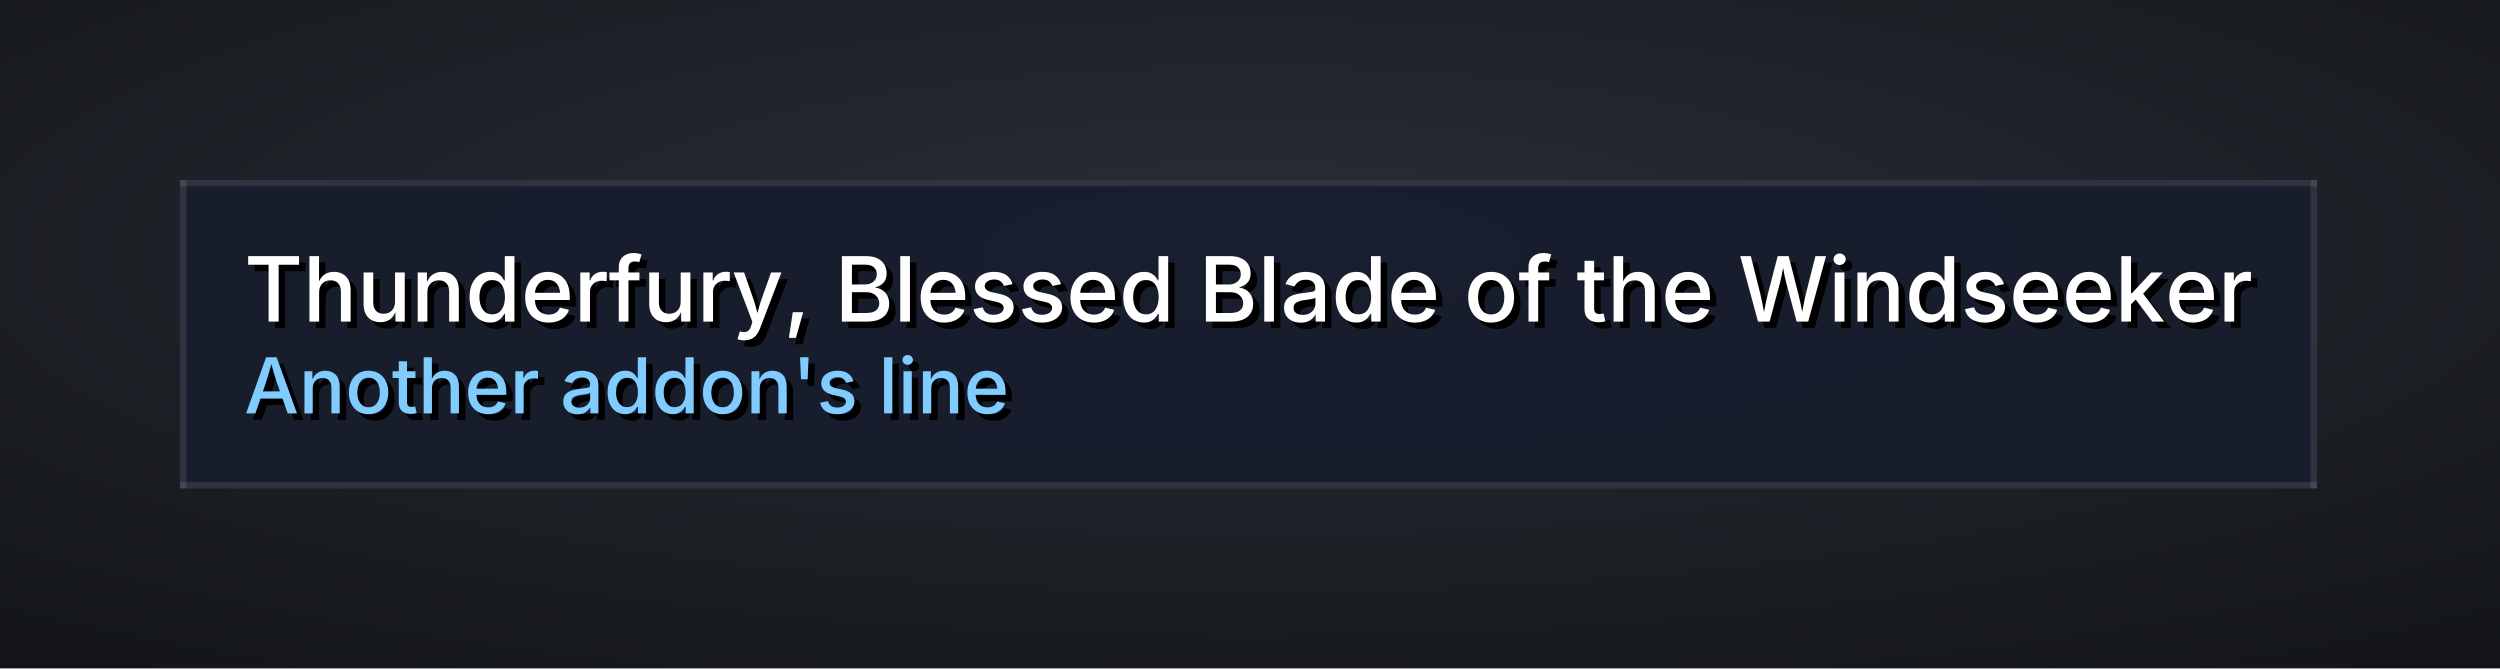
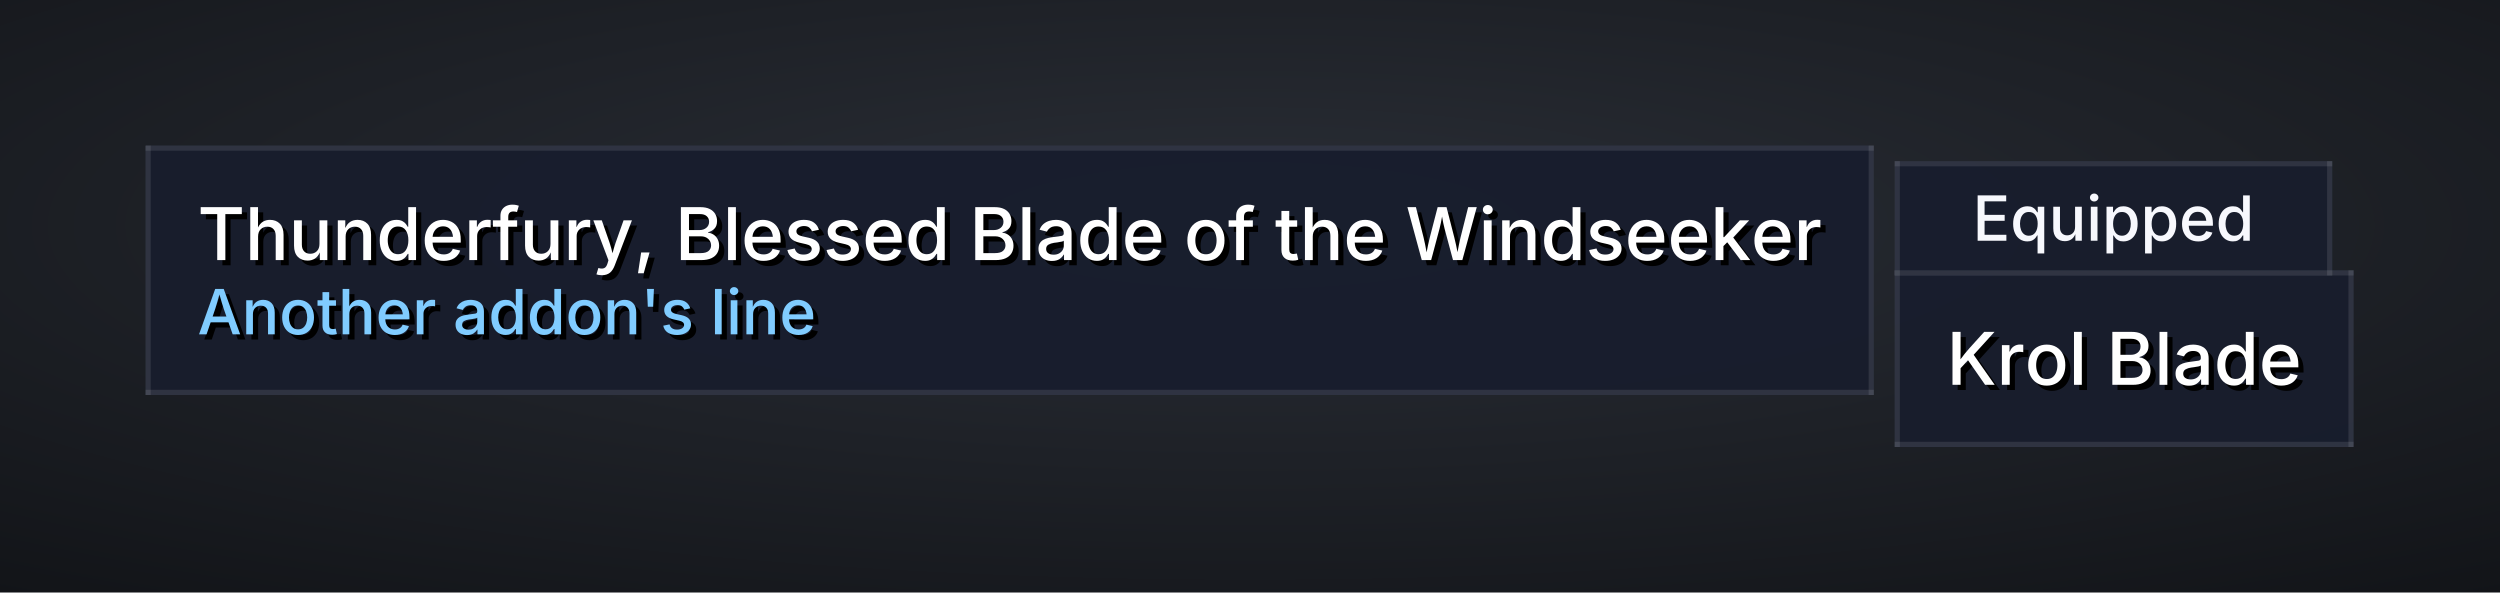
- <svg xmlns="http://www.w3.org/2000/svg" width="389" height="104" viewBox="0 0 389 104">
+ <svg xmlns="http://www.w3.org/2000/svg" width="481" height="114" viewBox="0 0 481 114">
  <defs>
    <radialGradient id="bg" cx="50%" cy="38%" r="80%">
      <stop offset="0" stop-color="#2a2e36" />
      <stop offset="1" stop-color="#121418" />
    </radialGradient>
    <path id="gInter-Mediumttf-411" d="M90 -1294L90 -1490L1247 -1490L1247 -1294L784 -1294L784 0L555 0L555 -1294Z" />
    <path id="gInter-Mediumttf-670" d="M368 -662L368 0L148 0L148 -1490L366 -1490L366 -917Q419 -1028 504 -1080Q589 -1132 704 -1132Q875 -1132 980 -1024.5Q1085 -917 1085 -710L1085 0L864 0L864 -683Q864 -804 801 -872Q738 -940 628 -940Q516 -940 442 -867.5Q368 -795 368 -662Z" />
    <path id="gInter-Mediumttf-915" d="M529 14Q358 14 253 -93.5Q148 -201 148 -408L148 -1118L368 -1118L368 -435Q368 -314 431.5 -246Q495 -178 604 -178Q716 -178 790 -250.5Q864 -323 864 -456L864 -1118L1085 -1118L1085 0L874 0L873 -217Q820 -95 732.5 -40.5Q645 14 529 14Z" />
    <path id="gInter-Mediumttf-773" d="M368 -662L368 0L148 0L148 -1118L358 -1118L359 -903Q411 -1021 498.5 -1076.5Q586 -1132 704 -1132Q875 -1132 979.5 -1024.5Q1084 -917 1084 -710L1084 0L864 0L864 -683Q864 -804 801 -872Q738 -940 628 -940Q516 -940 442 -867.5Q368 -795 368 -662Z" />
    <path id="gInter-Mediumttf-597" d="M564 22Q428 22 322.5 -47Q217 -116 156.5 -246Q96 -376 96 -556Q96 -738 157 -867Q218 -996 323.5 -1064Q429 -1132 564 -1132Q668 -1132 732 -1097.5Q796 -1063 831.5 -1016.5Q867 -970 886 -936L898 -936L898 -1490L1118 -1490L1118 0L904 0L904 -175L886 -175Q866 -139 829.5 -93Q793 -47 729 -12.5Q665 22 564 22ZM612 -165Q752 -165 827 -274Q902 -383 902 -558Q902 -732 828 -838.5Q754 -945 612 -945Q515 -945 450.5 -894Q386 -843 353.5 -755.5Q321 -668 321 -558Q321 -447 354 -358Q387 -269 452 -217Q517 -165 612 -165Z" />
    <path id="gInter-Mediumttf-614" d="M630 23Q465 23 345 -48Q225 -119 160.5 -248Q96 -377 96 -551Q96 -723 159.5 -854Q223 -985 339 -1058.5Q455 -1132 611 -1132Q738 -1132 852.5 -1075.5Q967 -1019 1038.5 -895.5Q1110 -772 1110 -570L1110 -492L317 -492Q323 -330 409 -244.5Q495 -159 632 -159Q724 -159 790.5 -199Q857 -239 886 -317L1093 -268Q1053 -137 931 -57Q809 23 630 23ZM318 -656L892 -656Q880 -788 809.5 -869Q739 -950 612 -950Q480 -950 403.5 -863.5Q327 -777 318 -656Z" />
    <path id="gInter-Mediumttf-852" d="M148 0L148 -1118L361 -1118L361 -938L373 -938Q403 -1029 480.5 -1081.5Q558 -1134 656 -1134Q677 -1134 704.5 -1132Q732 -1130 749 -1128L749 -918Q737 -921 703 -925.5Q669 -930 634 -930Q519 -930 443.5 -859.5Q368 -789 368 -679L368 0Z" />
    <path id="gInter-Mediumttf-647" d="M702 -1118L702 -939L452 -939L452 0L232 0L232 -939L20 -939L20 -1118L232 -1118L232 -1246Q232 -1350 278.5 -1420Q325 -1490 400.5 -1525Q476 -1560 565 -1560Q631 -1560 678.5 -1549.5Q726 -1539 749 -1530L698 -1352Q682 -1356 658 -1362Q634 -1368 600 -1368Q521 -1368 486.5 -1329Q452 -1290 452 -1216L452 -1118Z" />
    <path id="gInter-Mediumttf-998" d="M133 402L187 223L212 229Q297 252 356.5 223.5Q416 195 447 87L471 5L46 -1118L284 -1118L505 -483Q530 -409 549 -337Q568 -265 586 -193Q605 -265 625 -337.5Q645 -410 671 -483L896 -1118L1132 -1118L646 155Q595 289 508.5 357.5Q422 426 287 426Q235 426 194.5 418.5Q154 411 133 402Z" />
    <path id="gInter-Mediumttf-1501" d="M125 371L213 -214L450 -214L285 371Z" />
    <path id="gInter-Mediumttf-1777" d="" />
    <path id="gInter-Mediumttf-65" d="M165 0L165 -1490L714 -1490Q872 -1490 976 -1438Q1080 -1386 1131.5 -1297.5Q1183 -1209 1183 -1099Q1183 -959 1109 -884.5Q1035 -810 931 -784L931 -769Q1006 -765 1077 -721.5Q1148 -678 1194.5 -597Q1241 -516 1241 -402Q1241 -287 1187.5 -196Q1134 -105 1022.5 -52.5Q911 0 738 0ZM393 -196L715 -196Q876 -196 945.5 -258Q1015 -320 1015 -413Q1015 -518 936.5 -593.5Q858 -669 724 -669L393 -669ZM393 -845L692 -845Q805 -845 882 -909Q959 -973 959 -1080Q959 -1172 894.5 -1233.5Q830 -1295 698 -1295L393 -1295Z" />
    <path id="gInter-Mediumttf-736" d="M368 -1490L368 0L148 0L148 -1490Z" />
    <path id="gInter-Mediumttf-871" d="M549 23Q367 23 247.5 -55.5Q128 -134 98 -283L305 -326Q350 -155 551 -155Q658 -155 720.5 -199.5Q783 -244 783 -306Q783 -412 626 -447L438 -490Q130 -559 130 -799Q130 -899 185.5 -974Q241 -1049 338.5 -1090.5Q436 -1132 563 -1132Q744 -1132 847 -1054.5Q950 -977 986 -853L789 -810Q768 -869 716 -913.5Q664 -958 565 -958Q474 -958 413 -917Q352 -876 352 -813Q352 -757 392.5 -722.5Q433 -688 525 -667L705 -627Q1010 -558 1010 -325Q1010 -223 951.5 -144.5Q893 -66 789 -21.5Q685 23 549 23Z" />
    <path id="gInter-Mediumttf-507" d="M461 25Q354 25 268.5 -14.5Q183 -54 133 -130Q83 -206 83 -316Q83 -411 120 -472.5Q157 -534 219 -569.5Q281 -605 357.5 -623Q434 -641 513 -650Q661 -667 728 -679.5Q795 -692 795 -751L795 -757Q795 -850 740.5 -901.5Q686 -953 581 -953Q471 -953 408 -905Q345 -857 322 -800L115 -854Q153 -954 224 -1015Q295 -1076 386.5 -1104Q478 -1132 578 -1132Q645 -1132 721 -1116Q797 -1100 864 -1058.5Q931 -1017 973 -940Q1015 -863 1015 -742L1015 0L802 0L802 -153L791 -153Q758 -87 677.5 -31Q597 25 461 25ZM510 -152Q599 -152 663 -187.5Q727 -223 761.5 -280Q796 -337 796 -403L796 -546Q780 -530 727.5 -518.5Q675 -507 617 -499Q559 -491 525 -487Q432 -474 365.5 -436.5Q299 -399 299 -313Q299 -233 358.5 -192.5Q418 -152 510 -152Z" />
    <path id="gInter-Mediumttf-790" d="M618 23Q461 23 343.5 -49Q226 -121 161 -250.5Q96 -380 96 -553Q96 -727 161 -857.5Q226 -988 343.5 -1060Q461 -1132 618 -1132Q776 -1132 893.5 -1060Q1011 -988 1076 -857.5Q1141 -727 1141 -553Q1141 -380 1076 -250.5Q1011 -121 893.5 -49Q776 23 618 23ZM618 -163Q720 -163 786.5 -216.5Q853 -270 885.5 -358.5Q918 -447 918 -553Q918 -660 885.5 -749.5Q853 -839 786.5 -892.5Q720 -946 618 -946Q517 -946 451 -892.5Q385 -839 352.5 -749.5Q320 -660 320 -553Q320 -447 352.5 -358.5Q385 -270 451 -216.5Q517 -163 618 -163Z" />
    <path id="gInter-Mediumttf-889" d="M626 -1118L626 -939L403 -939L403 -302Q403 -235 431.5 -203.5Q460 -172 525 -172Q543 -172 570.5 -176Q598 -180 618 -184L657 -8Q622 4 581.5 9.5Q541 15 503 15Q351 15 267 -63.5Q183 -142 183 -284L183 -939L20 -939L20 -1118L183 -1118L183 -1384L403 -1384L403 -1118Z" />
    <path id="gInter-Mediumttf-459" d="M455 0L51 -1490L291 -1490L506 -636Q530 -538 551 -431.5Q572 -325 591 -217Q612 -325 633.5 -431.5Q655 -538 681 -636L902 -1490L1152 -1490L1371 -636Q1396 -539 1418 -434Q1440 -329 1461 -223Q1480 -329 1501.5 -434Q1523 -539 1546 -636L1761 -1490L2003 -1490L1597 0L1334 0L1097 -883Q1077 -958 1059.5 -1043Q1042 -1128 1026 -1225Q1010 -1133 993.5 -1049.5Q977 -966 955 -883L719 0Z" />
    <path id="gInter-Mediumttf-689" d="M148 0L148 -1118L368 -1118L368 0ZM259 -1289Q202 -1289 161.5 -1327Q121 -1365 121 -1419Q121 -1474 161.5 -1512Q202 -1550 259 -1550Q316 -1550 357 -1512Q398 -1474 398 -1419Q398 -1365 357 -1327Q316 -1289 259 -1289Z" />
    <path id="gInter-Mediumttf-727" d="M148 0L148 -1490L368 -1490L368 -646L388 -646L829 -1118L1093 -1118L643 -636L1124 0L852 0L475 -501L368 -394L368 0Z" />
    <path id="gInter-Mediumttf-2" d="M51 0L581 -1490L861 -1490L1401 0L1154 0L1017 -393L431 -393L298 0ZM496 -583L950 -583L864 -829Q834 -918 799 -1035.5Q764 -1153 720 -1311Q676 -1151 641.5 -1032.5Q607 -914 579 -829Z" />
    <path id="gInter-Mediumttf-1484" d="M232 -905L207 -1490L433 -1490L408 -905Z" />
+     <path id="gInter-Mediumttf-271" d="M165 0L165 -1490L393 -1490L393 -1014L390 -717Q447 -797 507.5 -872Q568 -947 639 -1027L1057 -1490L1347 -1490L761 -845L1353 0L1083 0L602 -692L393 -468L393 0Z" />
+     <path id="gInter-Mediumttf-95" d="M165 0L165 -1490L1103 -1490L1103 -1294L393 -1294L393 -850L1053 -850L1053 -655L393 -655L393 -196L1109 -196L1109 0Z" />
+     <path id="gInter-Mediumttf-849" d="M1118 418L898 418L898 -175L886 -175Q866 -139 829.5 -93Q793 -47 729 -12.5Q665 22 564 22Q428 22 322.5 -47Q217 -116 156.5 -246Q96 -376 96 -556Q96 -738 157 -867Q218 -996 323.5 -1064Q429 -1132 564 -1132Q668 -1132 732 -1097.5Q796 -1063 831.5 -1016.5Q867 -970 886 -936L904 -936L904 -1118L1118 -1118ZM612 -165Q752 -165 827 -274Q902 -383 902 -558Q902 -732 828 -838.5Q754 -945 612 -945Q515 -945 450.5 -894Q386 -843 353.5 -755.5Q321 -668 321 -558Q321 -447 354 -358Q387 -269 452 -217Q517 -165 612 -165Z" />
+     <path id="gInter-Mediumttf-843" d="M148 418L148 -1118L362 -1118L362 -936L380 -936Q399 -970 434.5 -1016.5Q470 -1063 534 -1097.5Q598 -1132 703 -1132Q837 -1132 942.5 -1064Q1048 -996 1109 -867Q1170 -738 1170 -556Q1170 -376 1110 -246Q1050 -116 944.5 -47Q839 22 703 22Q601 22 537 -12.5Q473 -47 436.5 -93Q400 -139 380 -175L368 -175L368 418ZM654 -165Q750 -165 814.5 -217Q879 -269 912 -358Q945 -447 945 -558Q945 -668 912.5 -755.5Q880 -843 815.5 -894Q751 -945 654 -945Q512 -945 438 -838.5Q364 -732 364 -558Q364 -383 439 -274Q514 -165 654 -165Z" />
  </defs>
  <rect width="100%" height="100%" fill="url(#bg)" />
  <g transform="translate(0 0)">
    <rect x="28" y="28" width="332.53" height="48" fill="rgb(24,29,45)" fill-opacity="0.94" />
    <rect x="28" y="28" width="332.53" height="1" fill="rgb(255,255,255)" fill-opacity="0.1" />
    <rect x="28" y="75" width="332.53" height="1" fill="rgb(255,255,255)" fill-opacity="0.1" />
    <rect x="28" y="28" width="1" height="48" fill="rgb(255,255,255)" fill-opacity="0.1" />
    <rect x="359.53" y="28" width="1" height="48" fill="rgb(255,255,255)" fill-opacity="0.1" />
+     <rect x="364.53" y="52" width="88.3" height="34" fill="rgb(24,29,45)" fill-opacity="0.94" />
+     <rect x="364.53" y="52" width="88.3" height="1" fill="rgb(255,255,255)" fill-opacity="0.1" />
+     <rect x="364.53" y="85" width="88.3" height="1" fill="rgb(255,255,255)" fill-opacity="0.1" />
+     <rect x="364.53" y="52" width="1" height="34" fill="rgb(255,255,255)" fill-opacity="0.1" />
+     <rect x="451.84" y="52" width="1" height="34" fill="rgb(255,255,255)" fill-opacity="0.1" />
    <g transform="translate(39 51.04) scale(0.006836)" fill="rgb(0,0,0)" fill-opacity="1">
      <use href="#gInter-Mediumttf-411" x="0" />
      <use href="#gInter-Mediumttf-670" x="1337" />
      <use href="#gInter-Mediumttf-915" x="2569" />
      <use href="#gInter-Mediumttf-773" x="3801" />
      <use href="#gInter-Mediumttf-597" x="5033" />
      <use href="#gInter-Mediumttf-614" x="6299" />
      <use href="#gInter-Mediumttf-852" x="7502" />
      <use href="#gInter-Mediumttf-647" x="8294" />
      <use href="#gInter-Mediumttf-915" x="9071" />
      <use href="#gInter-Mediumttf-852" x="10303" />
      <use href="#gInter-Mediumttf-998" x="11095" />
      <use href="#gInter-Mediumttf-1501" x="12273" />
      <use href="#gInter-Mediumttf-65" x="13440" />
      <use href="#gInter-Mediumttf-736" x="14785" />
      <use href="#gInter-Mediumttf-614" x="15301" />
      <use href="#gInter-Mediumttf-871" x="16504" />
      <use href="#gInter-Mediumttf-871" x="17607" />
      <use href="#gInter-Mediumttf-614" x="18710" />
      <use href="#gInter-Mediumttf-597" x="19913" />
      <use href="#gInter-Mediumttf-65" x="21725" />
      <use href="#gInter-Mediumttf-736" x="23070" />
      <use href="#gInter-Mediumttf-507" x="23586" />
      <use href="#gInter-Mediumttf-597" x="24749" />
      <use href="#gInter-Mediumttf-614" x="26015" />
      <use href="#gInter-Mediumttf-790" x="27764" />
      <use href="#gInter-Mediumttf-647" x="29001" />
      <use href="#gInter-Mediumttf-889" x="30324" />
      <use href="#gInter-Mediumttf-670" x="31021" />
      <use href="#gInter-Mediumttf-614" x="32253" />
      <use href="#gInter-Mediumttf-459" x="34002" />
      <use href="#gInter-Mediumttf-689" x="36056" />
      <use href="#gInter-Mediumttf-773" x="36572" />
      <use href="#gInter-Mediumttf-597" x="37804" />
      <use href="#gInter-Mediumttf-871" x="39070" />
      <use href="#gInter-Mediumttf-614" x="40173" />
      <use href="#gInter-Mediumttf-614" x="41376" />
      <use href="#gInter-Mediumttf-727" x="42579" />
      <use href="#gInter-Mediumttf-614" x="43724" />
      <use href="#gInter-Mediumttf-852" x="44927" />
    </g>
    <g transform="translate(38 50.04) scale(0.006836)" fill="rgb(255,255,255)" fill-opacity="1">
      <use href="#gInter-Mediumttf-411" x="0" />
      <use href="#gInter-Mediumttf-670" x="1337" />
      <use href="#gInter-Mediumttf-915" x="2569" />
      <use href="#gInter-Mediumttf-773" x="3801" />
      <use href="#gInter-Mediumttf-597" x="5033" />
      <use href="#gInter-Mediumttf-614" x="6299" />
      <use href="#gInter-Mediumttf-852" x="7502" />
      <use href="#gInter-Mediumttf-647" x="8294" />
      <use href="#gInter-Mediumttf-915" x="9071" />
      <use href="#gInter-Mediumttf-852" x="10303" />
      <use href="#gInter-Mediumttf-998" x="11095" />
      <use href="#gInter-Mediumttf-1501" x="12273" />
      <use href="#gInter-Mediumttf-65" x="13440" />
      <use href="#gInter-Mediumttf-736" x="14785" />
      <use href="#gInter-Mediumttf-614" x="15301" />
      <use href="#gInter-Mediumttf-871" x="16504" />
      <use href="#gInter-Mediumttf-871" x="17607" />
      <use href="#gInter-Mediumttf-614" x="18710" />
      <use href="#gInter-Mediumttf-597" x="19913" />
      <use href="#gInter-Mediumttf-65" x="21725" />
      <use href="#gInter-Mediumttf-736" x="23070" />
      <use href="#gInter-Mediumttf-507" x="23586" />
      <use href="#gInter-Mediumttf-597" x="24749" />
      <use href="#gInter-Mediumttf-614" x="26015" />
      <use href="#gInter-Mediumttf-790" x="27764" />
      <use href="#gInter-Mediumttf-647" x="29001" />
      <use href="#gInter-Mediumttf-889" x="30324" />
      <use href="#gInter-Mediumttf-670" x="31021" />
      <use href="#gInter-Mediumttf-614" x="32253" />
      <use href="#gInter-Mediumttf-459" x="34002" />
      <use href="#gInter-Mediumttf-689" x="36056" />
      <use href="#gInter-Mediumttf-773" x="36572" />
      <use href="#gInter-Mediumttf-597" x="37804" />
      <use href="#gInter-Mediumttf-871" x="39070" />
      <use href="#gInter-Mediumttf-614" x="40173" />
      <use href="#gInter-Mediumttf-614" x="41376" />
      <use href="#gInter-Mediumttf-727" x="42579" />
      <use href="#gInter-Mediumttf-614" x="43724" />
      <use href="#gInter-Mediumttf-852" x="44927" />
    </g>
    <g transform="translate(39 65.32) scale(0.005859)" fill="rgb(0,0,0)" fill-opacity="1">
      <use href="#gInter-Mediumttf-2" x="0" />
      <use href="#gInter-Mediumttf-773" x="1452" />
      <use href="#gInter-Mediumttf-790" x="2684" />
      <use href="#gInter-Mediumttf-889" x="3921" />
      <use href="#gInter-Mediumttf-670" x="4618" />
      <use href="#gInter-Mediumttf-614" x="5850" />
      <use href="#gInter-Mediumttf-852" x="7053" />
      <use href="#gInter-Mediumttf-507" x="8391" />
      <use href="#gInter-Mediumttf-597" x="9554" />
      <use href="#gInter-Mediumttf-597" x="10820" />
      <use href="#gInter-Mediumttf-790" x="12086" />
      <use href="#gInter-Mediumttf-773" x="13323" />
      <use href="#gInter-Mediumttf-1484" x="14555" />
      <use href="#gInter-Mediumttf-871" x="15196" />
      <use href="#gInter-Mediumttf-736" x="16845" />
      <use href="#gInter-Mediumttf-689" x="17361" />
      <use href="#gInter-Mediumttf-773" x="17877" />
      <use href="#gInter-Mediumttf-614" x="19109" />
    </g>
    <g transform="translate(38 64.32) scale(0.005859)" fill="rgb(128,204,255)" fill-opacity="1">
      <use href="#gInter-Mediumttf-2" x="0" />
      <use href="#gInter-Mediumttf-773" x="1452" />
      <use href="#gInter-Mediumttf-790" x="2684" />
      <use href="#gInter-Mediumttf-889" x="3921" />
      <use href="#gInter-Mediumttf-670" x="4618" />
      <use href="#gInter-Mediumttf-614" x="5850" />
      <use href="#gInter-Mediumttf-852" x="7053" />
      <use href="#gInter-Mediumttf-507" x="8391" />
      <use href="#gInter-Mediumttf-597" x="9554" />
      <use href="#gInter-Mediumttf-597" x="10820" />
      <use href="#gInter-Mediumttf-790" x="12086" />
      <use href="#gInter-Mediumttf-773" x="13323" />
      <use href="#gInter-Mediumttf-1484" x="14555" />
      <use href="#gInter-Mediumttf-871" x="15196" />
      <use href="#gInter-Mediumttf-736" x="16845" />
      <use href="#gInter-Mediumttf-689" x="17361" />
      <use href="#gInter-Mediumttf-773" x="17877" />
      <use href="#gInter-Mediumttf-614" x="19109" />
    </g>
+     <g transform="translate(375.53 75.04) scale(0.006836)" fill="rgb(0,0,0)" fill-opacity="1">
+       <use href="#gInter-Mediumttf-271" x="0" />
+       <use href="#gInter-Mediumttf-852" x="1408" />
+       <use href="#gInter-Mediumttf-790" x="2200" />
+       <use href="#gInter-Mediumttf-736" x="3437" />
+       <use href="#gInter-Mediumttf-65" x="4499" />
+       <use href="#gInter-Mediumttf-736" x="5844" />
+       <use href="#gInter-Mediumttf-507" x="6360" />
+       <use href="#gInter-Mediumttf-597" x="7523" />
+       <use href="#gInter-Mediumttf-614" x="8789" />
+     </g>
+     <g transform="translate(374.53 74.04) scale(0.006836)" fill="rgb(255,255,255)" fill-opacity="1">
+       <use href="#gInter-Mediumttf-271" x="0" />
+       <use href="#gInter-Mediumttf-852" x="1408" />
+       <use href="#gInter-Mediumttf-790" x="2200" />
+       <use href="#gInter-Mediumttf-736" x="3437" />
+       <use href="#gInter-Mediumttf-65" x="4499" />
+       <use href="#gInter-Mediumttf-736" x="5844" />
+       <use href="#gInter-Mediumttf-507" x="6360" />
+       <use href="#gInter-Mediumttf-597" x="7523" />
+       <use href="#gInter-Mediumttf-614" x="8789" />
+     </g>
+     <rect x="364.53" y="31" width="84.2" height="22" fill="rgb(24,29,45)" fill-opacity="0.94" />
+     <rect x="364.53" y="31" width="84.2" height="1" fill="rgb(255,255,255)" fill-opacity="0.1" />
+     <rect x="364.53" y="52" width="84.2" height="1" fill="rgb(255,255,255)" fill-opacity="0.1" />
+     <rect x="364.53" y="31" width="1" height="22" fill="rgb(255,255,255)" fill-opacity="0.1" />
+     <rect x="447.73" y="31" width="1" height="22" fill="rgb(255,255,255)" fill-opacity="0.1" />
+     <g transform="translate(379.53 46.32) scale(0.005859)" fill="rgb(247,248,253)" fill-opacity="1">
+       <use href="#gInter-Mediumttf-95" x="0" />
+       <use href="#gInter-Mediumttf-849" x="1235" />
+       <use href="#gInter-Mediumttf-915" x="2501" />
+       <use href="#gInter-Mediumttf-689" x="3733" />
+       <use href="#gInter-Mediumttf-843" x="4249" />
+       <use href="#gInter-Mediumttf-843" x="5515" />
+       <use href="#gInter-Mediumttf-614" x="6781" />
+       <use href="#gInter-Mediumttf-597" x="7984" />
+     </g>
  </g>
</svg>
